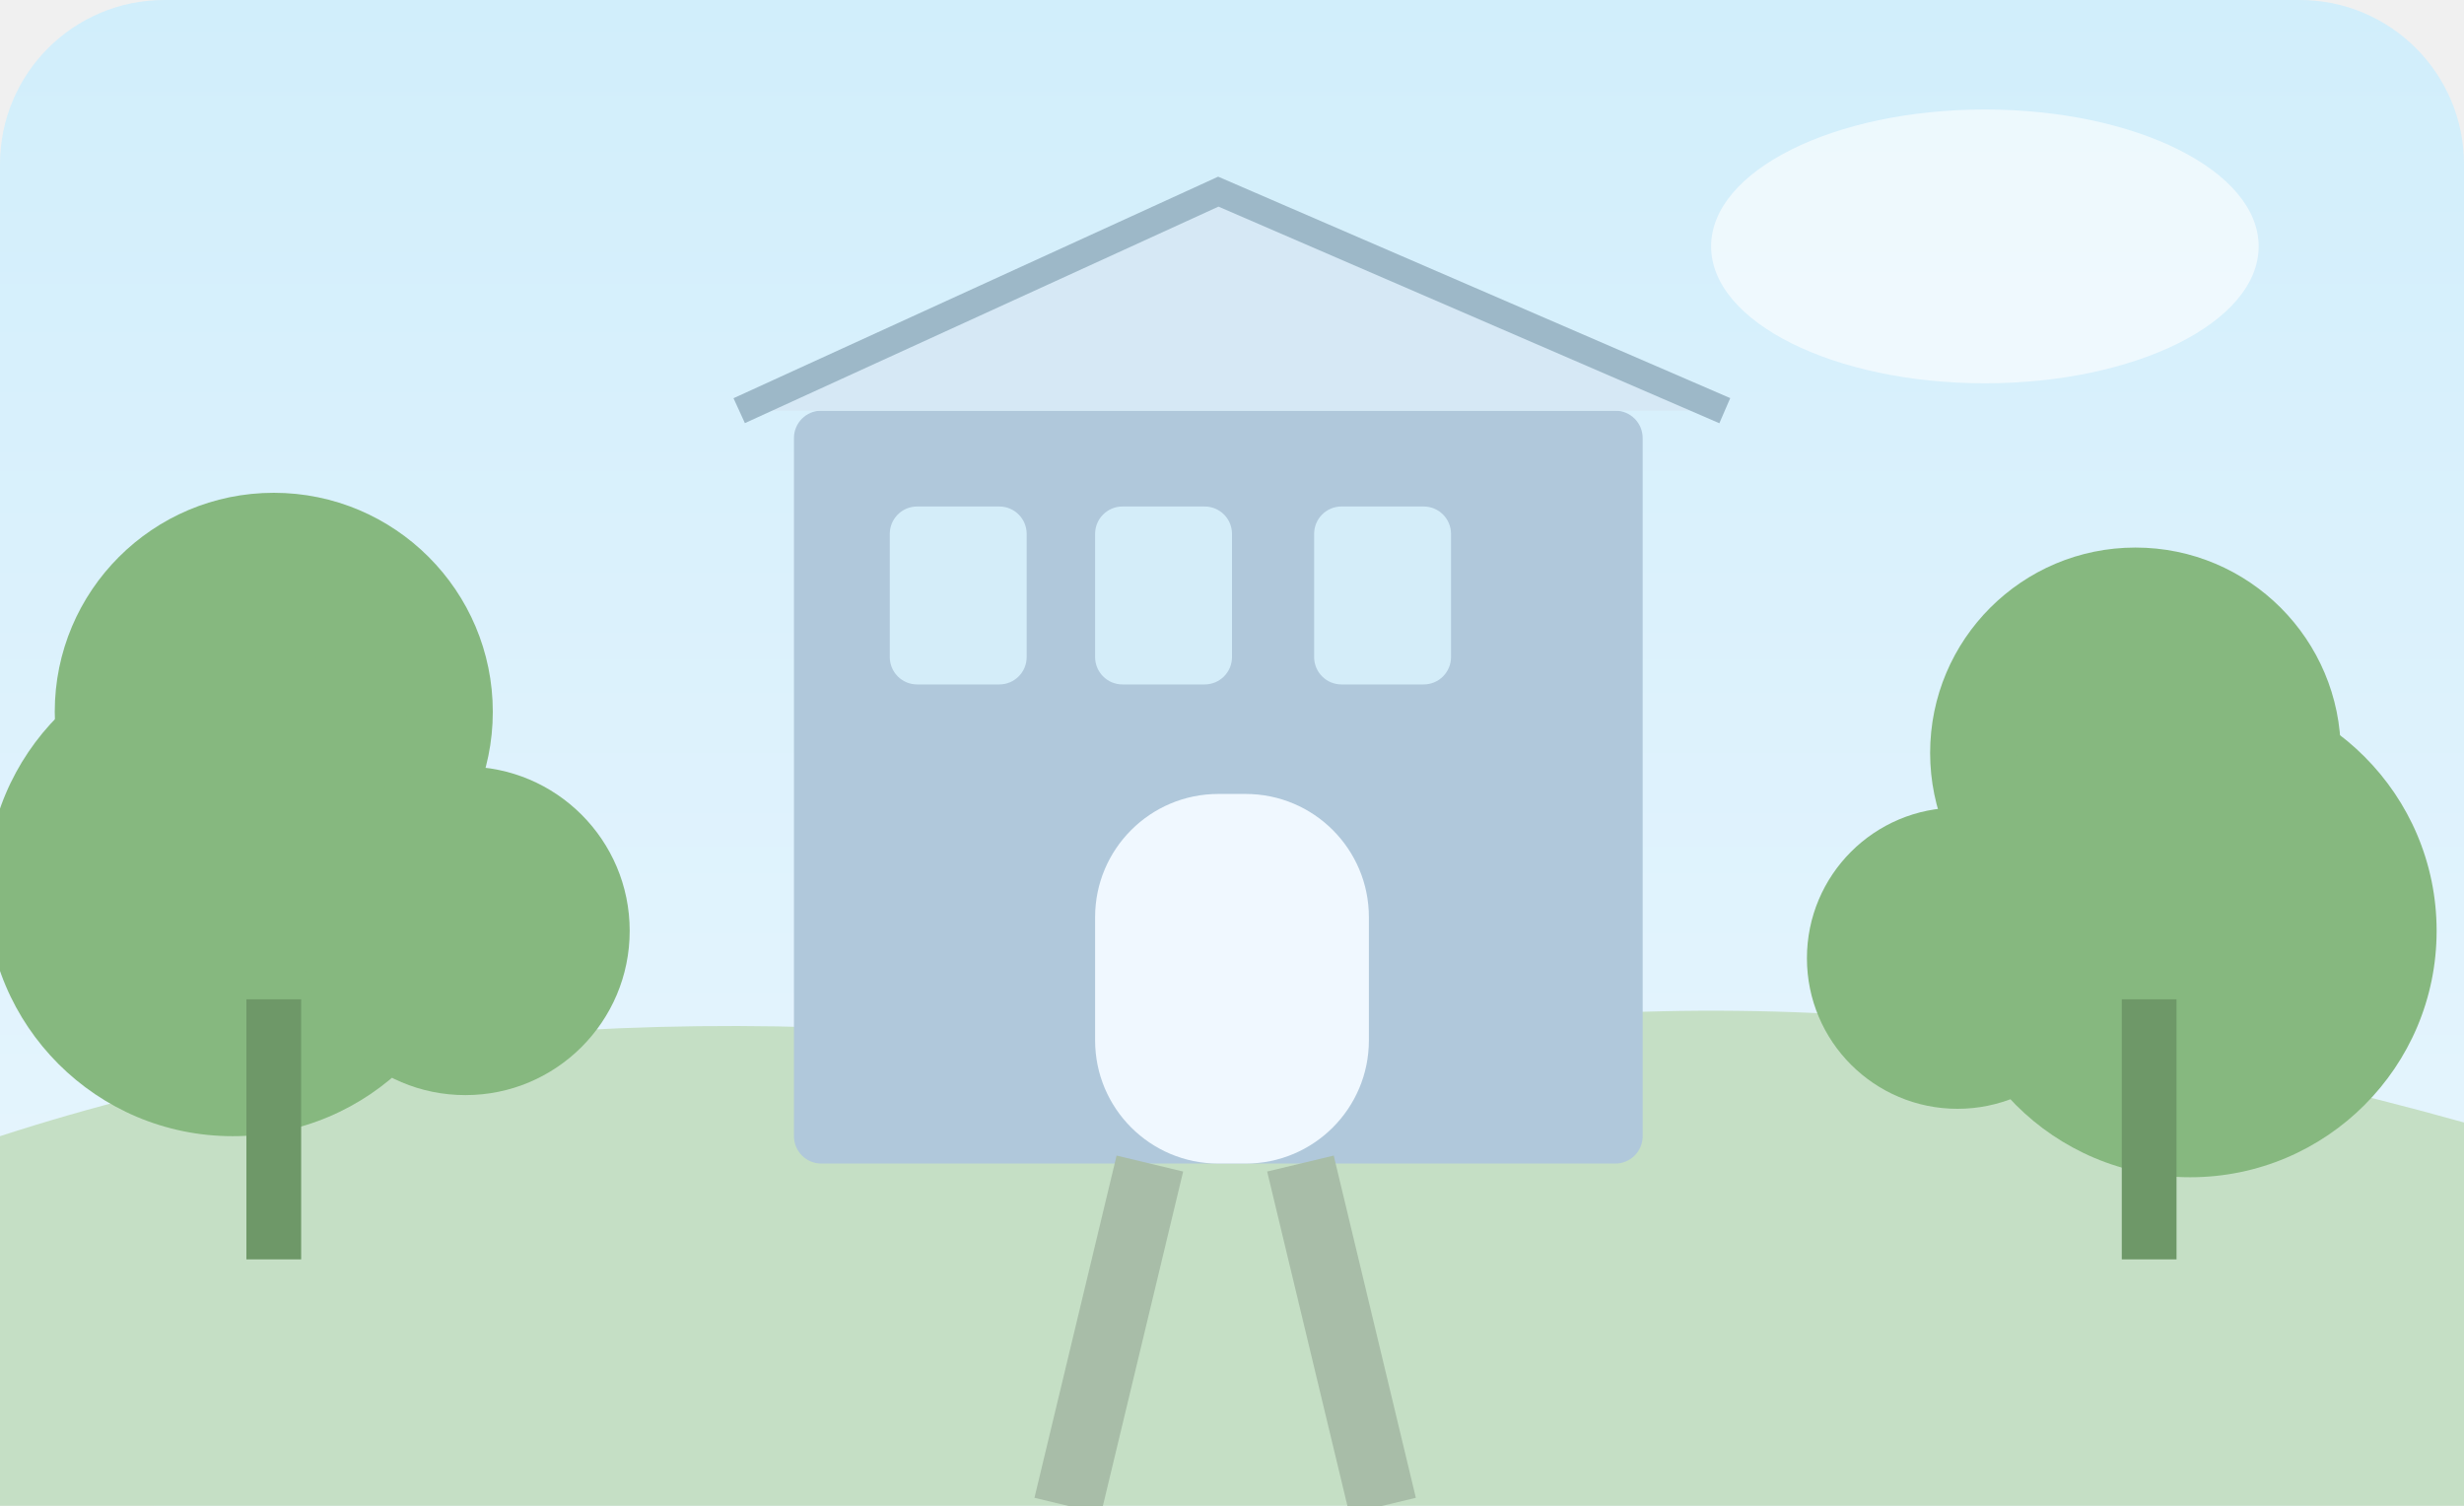
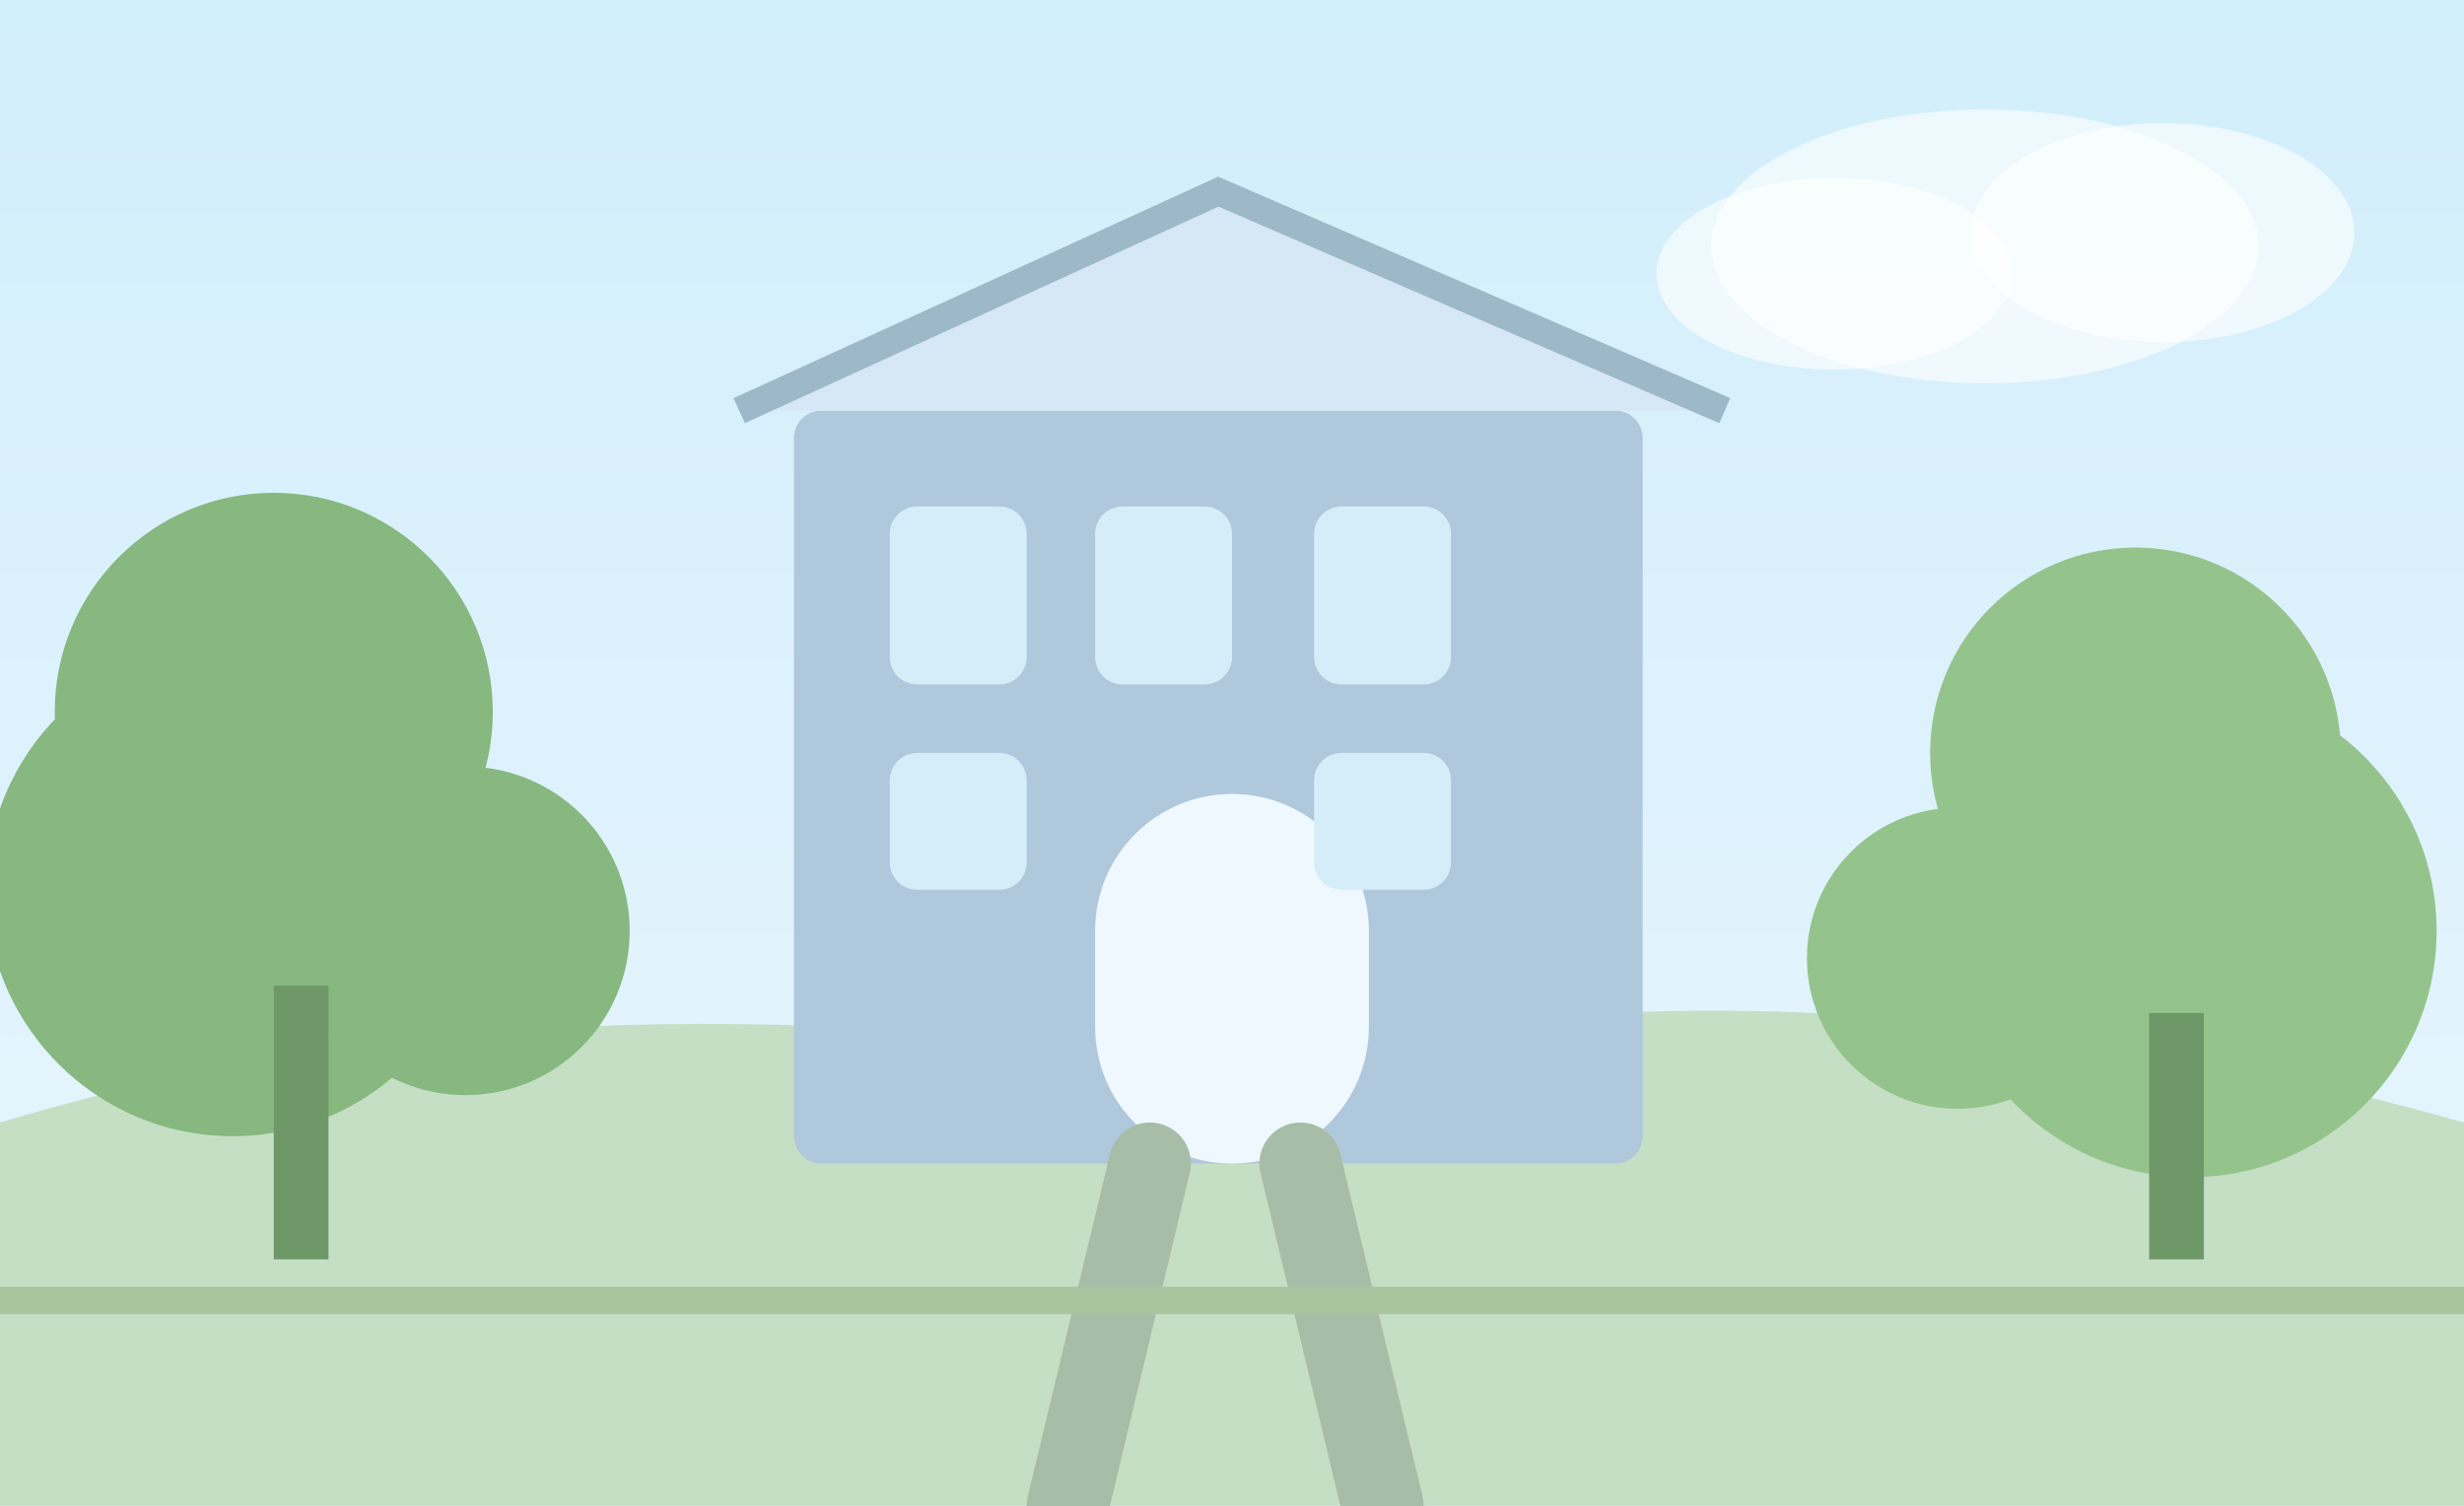
- <svg xmlns="http://www.w3.org/2000/svg" viewBox="0 0 180 110">
+ <svg xmlns="http://www.w3.org/2000/svg" width="180" height="110" viewBox="0 0 180 110">
  <defs>
-     <linearGradient id="s" x2="0" y2="1">
+     <linearGradient id="sky" x2="0" y2="1">
      <stop stop-color="#d1eefb" />
      <stop offset="1" stop-color="#eaf6fe" />
    </linearGradient>
  </defs>
-   <rect width="180" height="110" rx="12" fill="url(#s)" />
-   <path d="M0 83Q40 70 90 78Q130 68 180 82V110H0Z" fill="#c5dfc5" />
-   <rect x="58" y="30" width="62" height="55" rx="2" fill="#b0c8db" />
+   <rect width="180" height="110" fill="url(#sky)" />
+   <path d="M0 82Q40 70 90 78Q130 68 180 82V110H0Z" fill="#c5dfc5" />
+   <rect x="58" y="30" width="62" height="55" fill="#b0c8db" rx="2" />
  <path d="M54 30L89 14L126 30" fill="#d6e8f5" stroke="#9db8c8" stroke-width="2" />
-   <rect x="80" y="58" width="20" height="27" rx="9" fill="#f0f8ff" />
+   <rect x="80" y="58" width="20" height="27" rx="10" fill="#f0f8ff" />
  <g fill="#d4edf9">
    <rect x="65" y="37" width="10" height="13" rx="2" />
    <rect x="80" y="37" width="10" height="13" rx="2" />
    <rect x="96" y="37" width="10" height="13" rx="2" />
+     <rect x="65" y="55" width="10" height="10" rx="2" />
+     <rect x="96" y="55" width="10" height="10" rx="2" />
  </g>
  <g fill="#86b87f">
    <circle cx="20" cy="52" r="16" />
    <circle cx="17" cy="65" r="18" />
    <circle cx="34" cy="68" r="12" />
+   </g>
+   <rect x="20" y="72" width="4" height="20" fill="#6e9868" />
+   <g fill="#94c48c">
    <circle cx="156" cy="55" r="15" />
    <circle cx="160" cy="68" r="18" />
    <circle cx="143" cy="70" r="11" />
  </g>
-   <path d="M20 92V73M157 92V73" stroke="#6e9868" stroke-width="4" />
-   <path d="M78 110l6-25m17 25-6-25" stroke="#a8bda8" stroke-width="5" />
-   <ellipse cx="145" cy="18" rx="20" ry="10" fill="white" opacity=".6" />
+   <rect x="157" y="74" width="4" height="18" fill="#6e9868" />
+   <path d="M78 110L84 85M101 110L95 85" stroke="#a8bda8" stroke-width="6" stroke-linecap="round" />
+   <path d="M0 95H180" stroke="#a8c5a0" stroke-width="2" />
+   <ellipse cx="145" cy="18" rx="20" ry="10" fill="white" opacity="0.6" />
+   <ellipse cx="158" cy="17" rx="14" ry="8" fill="white" opacity="0.6" />
+   <ellipse cx="134" cy="20" rx="13" ry="7" fill="white" opacity="0.6" />
</svg>
